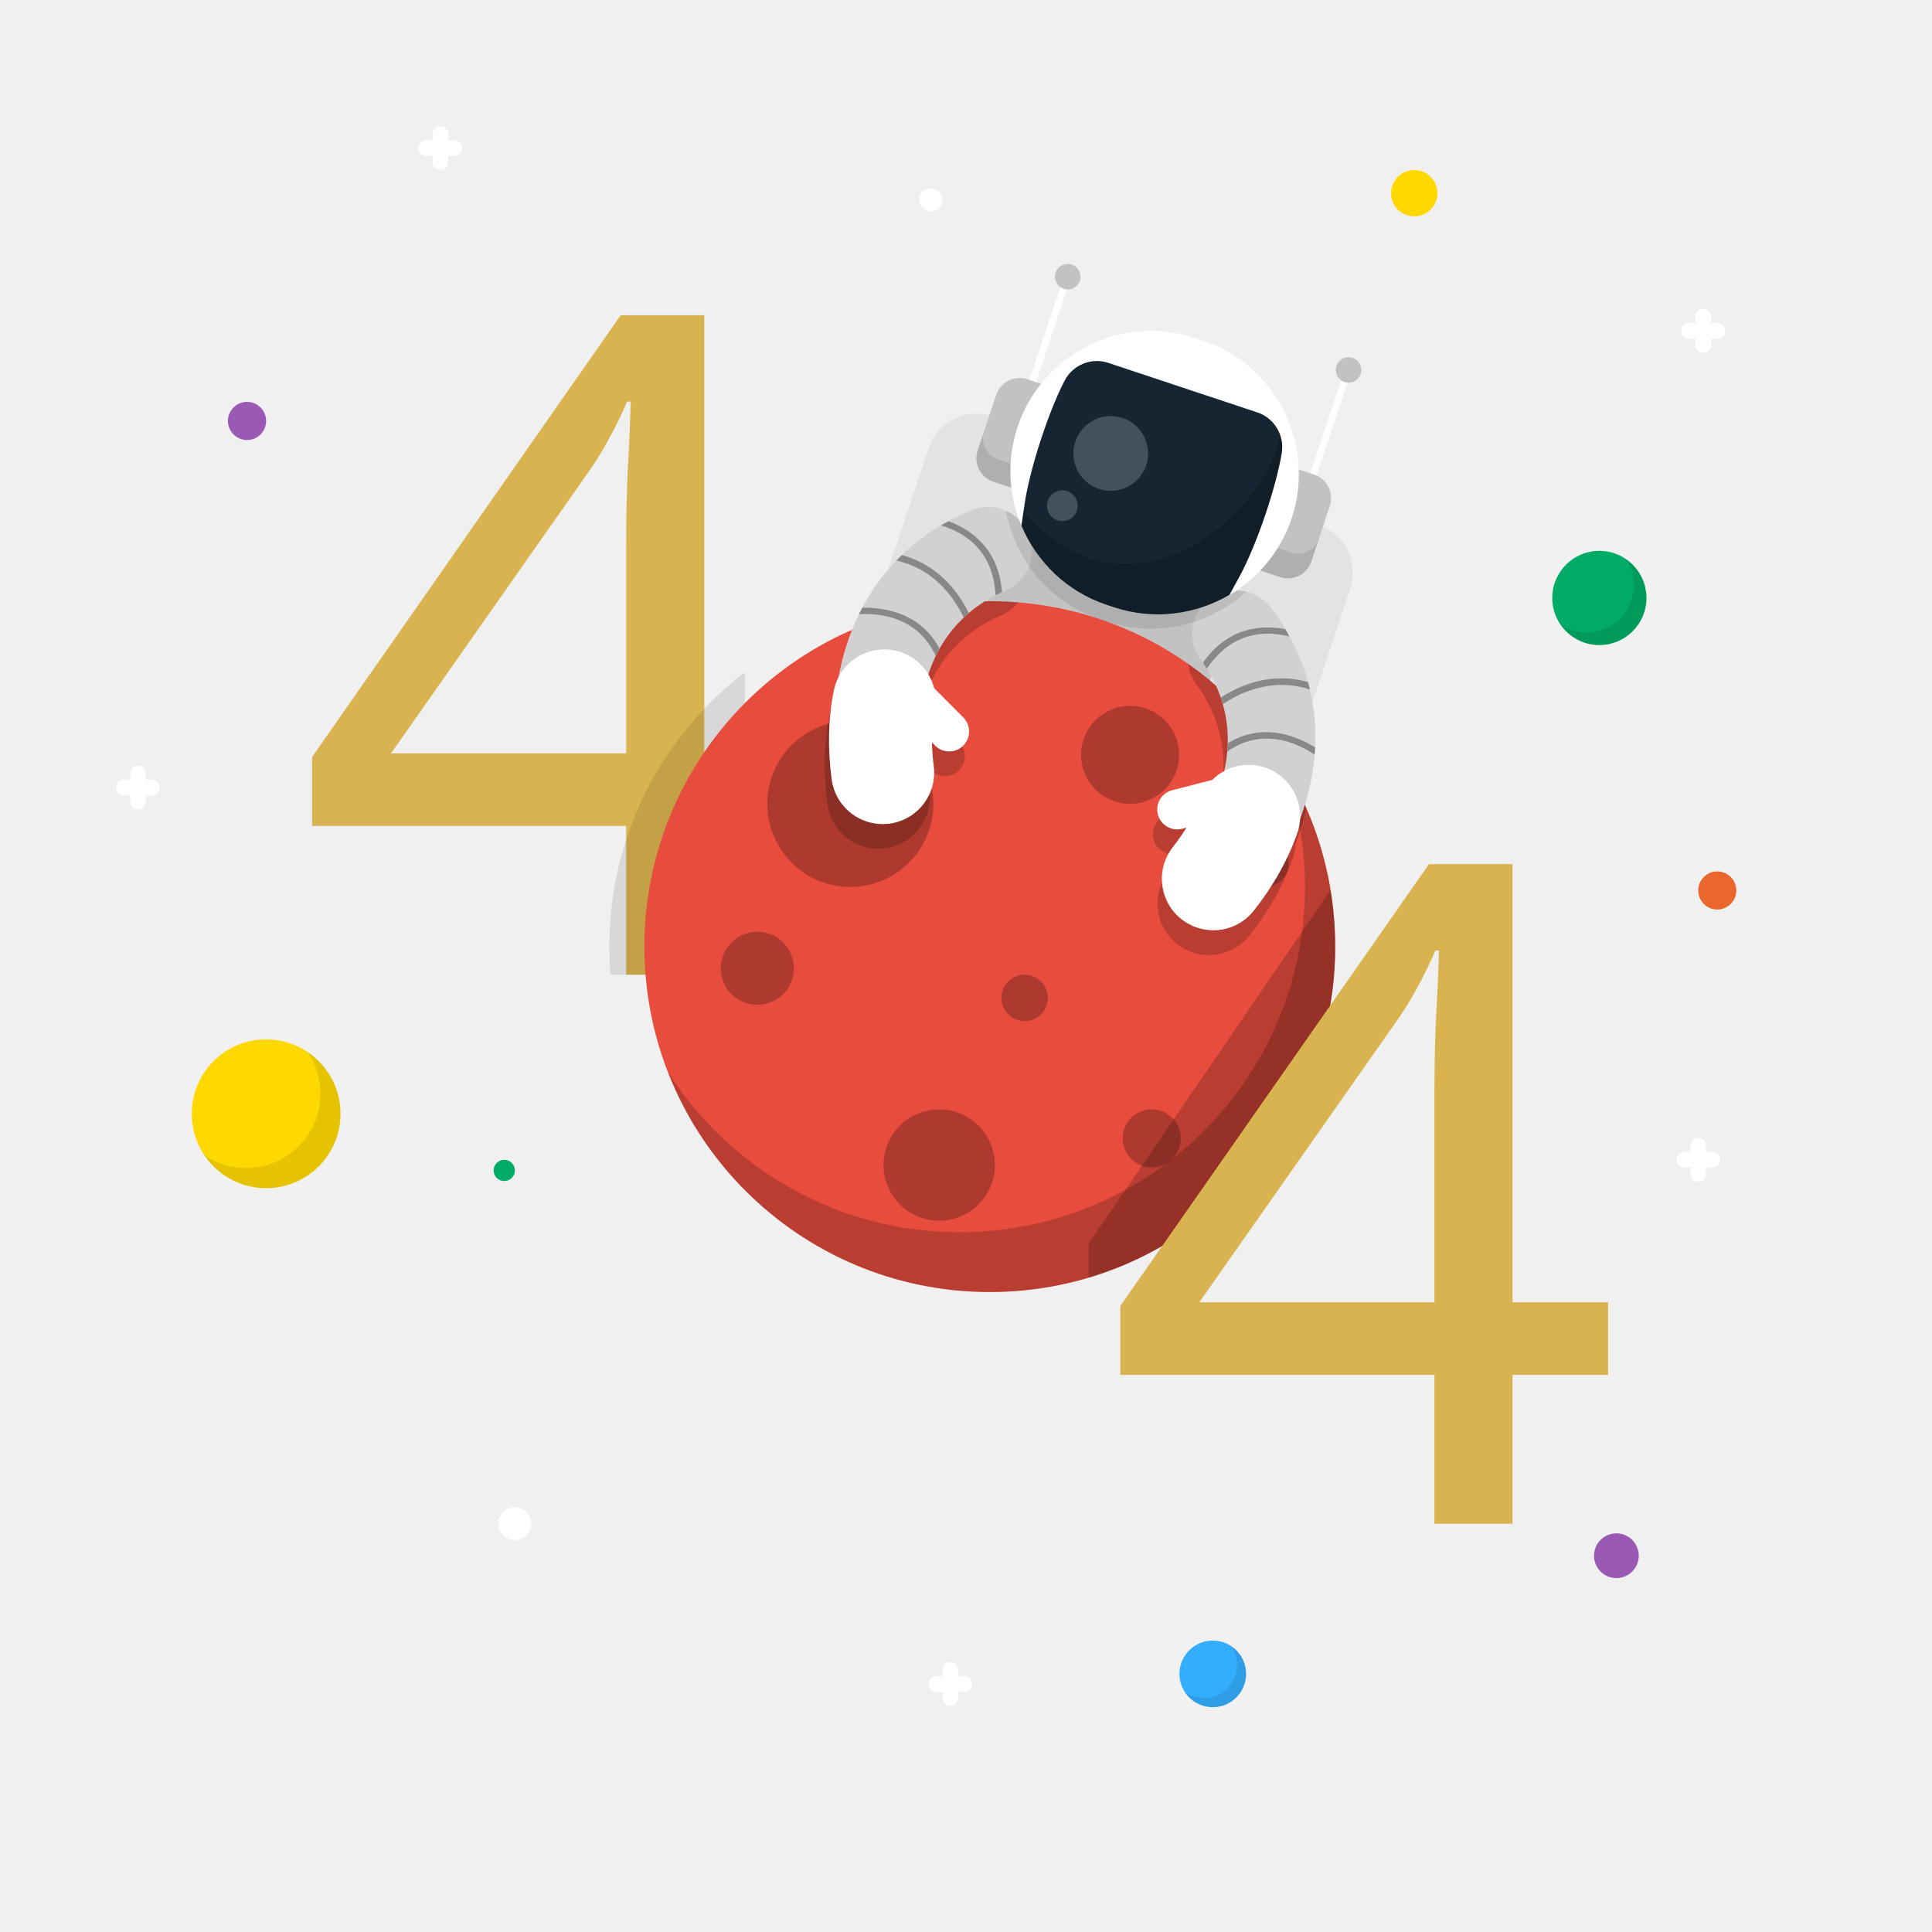
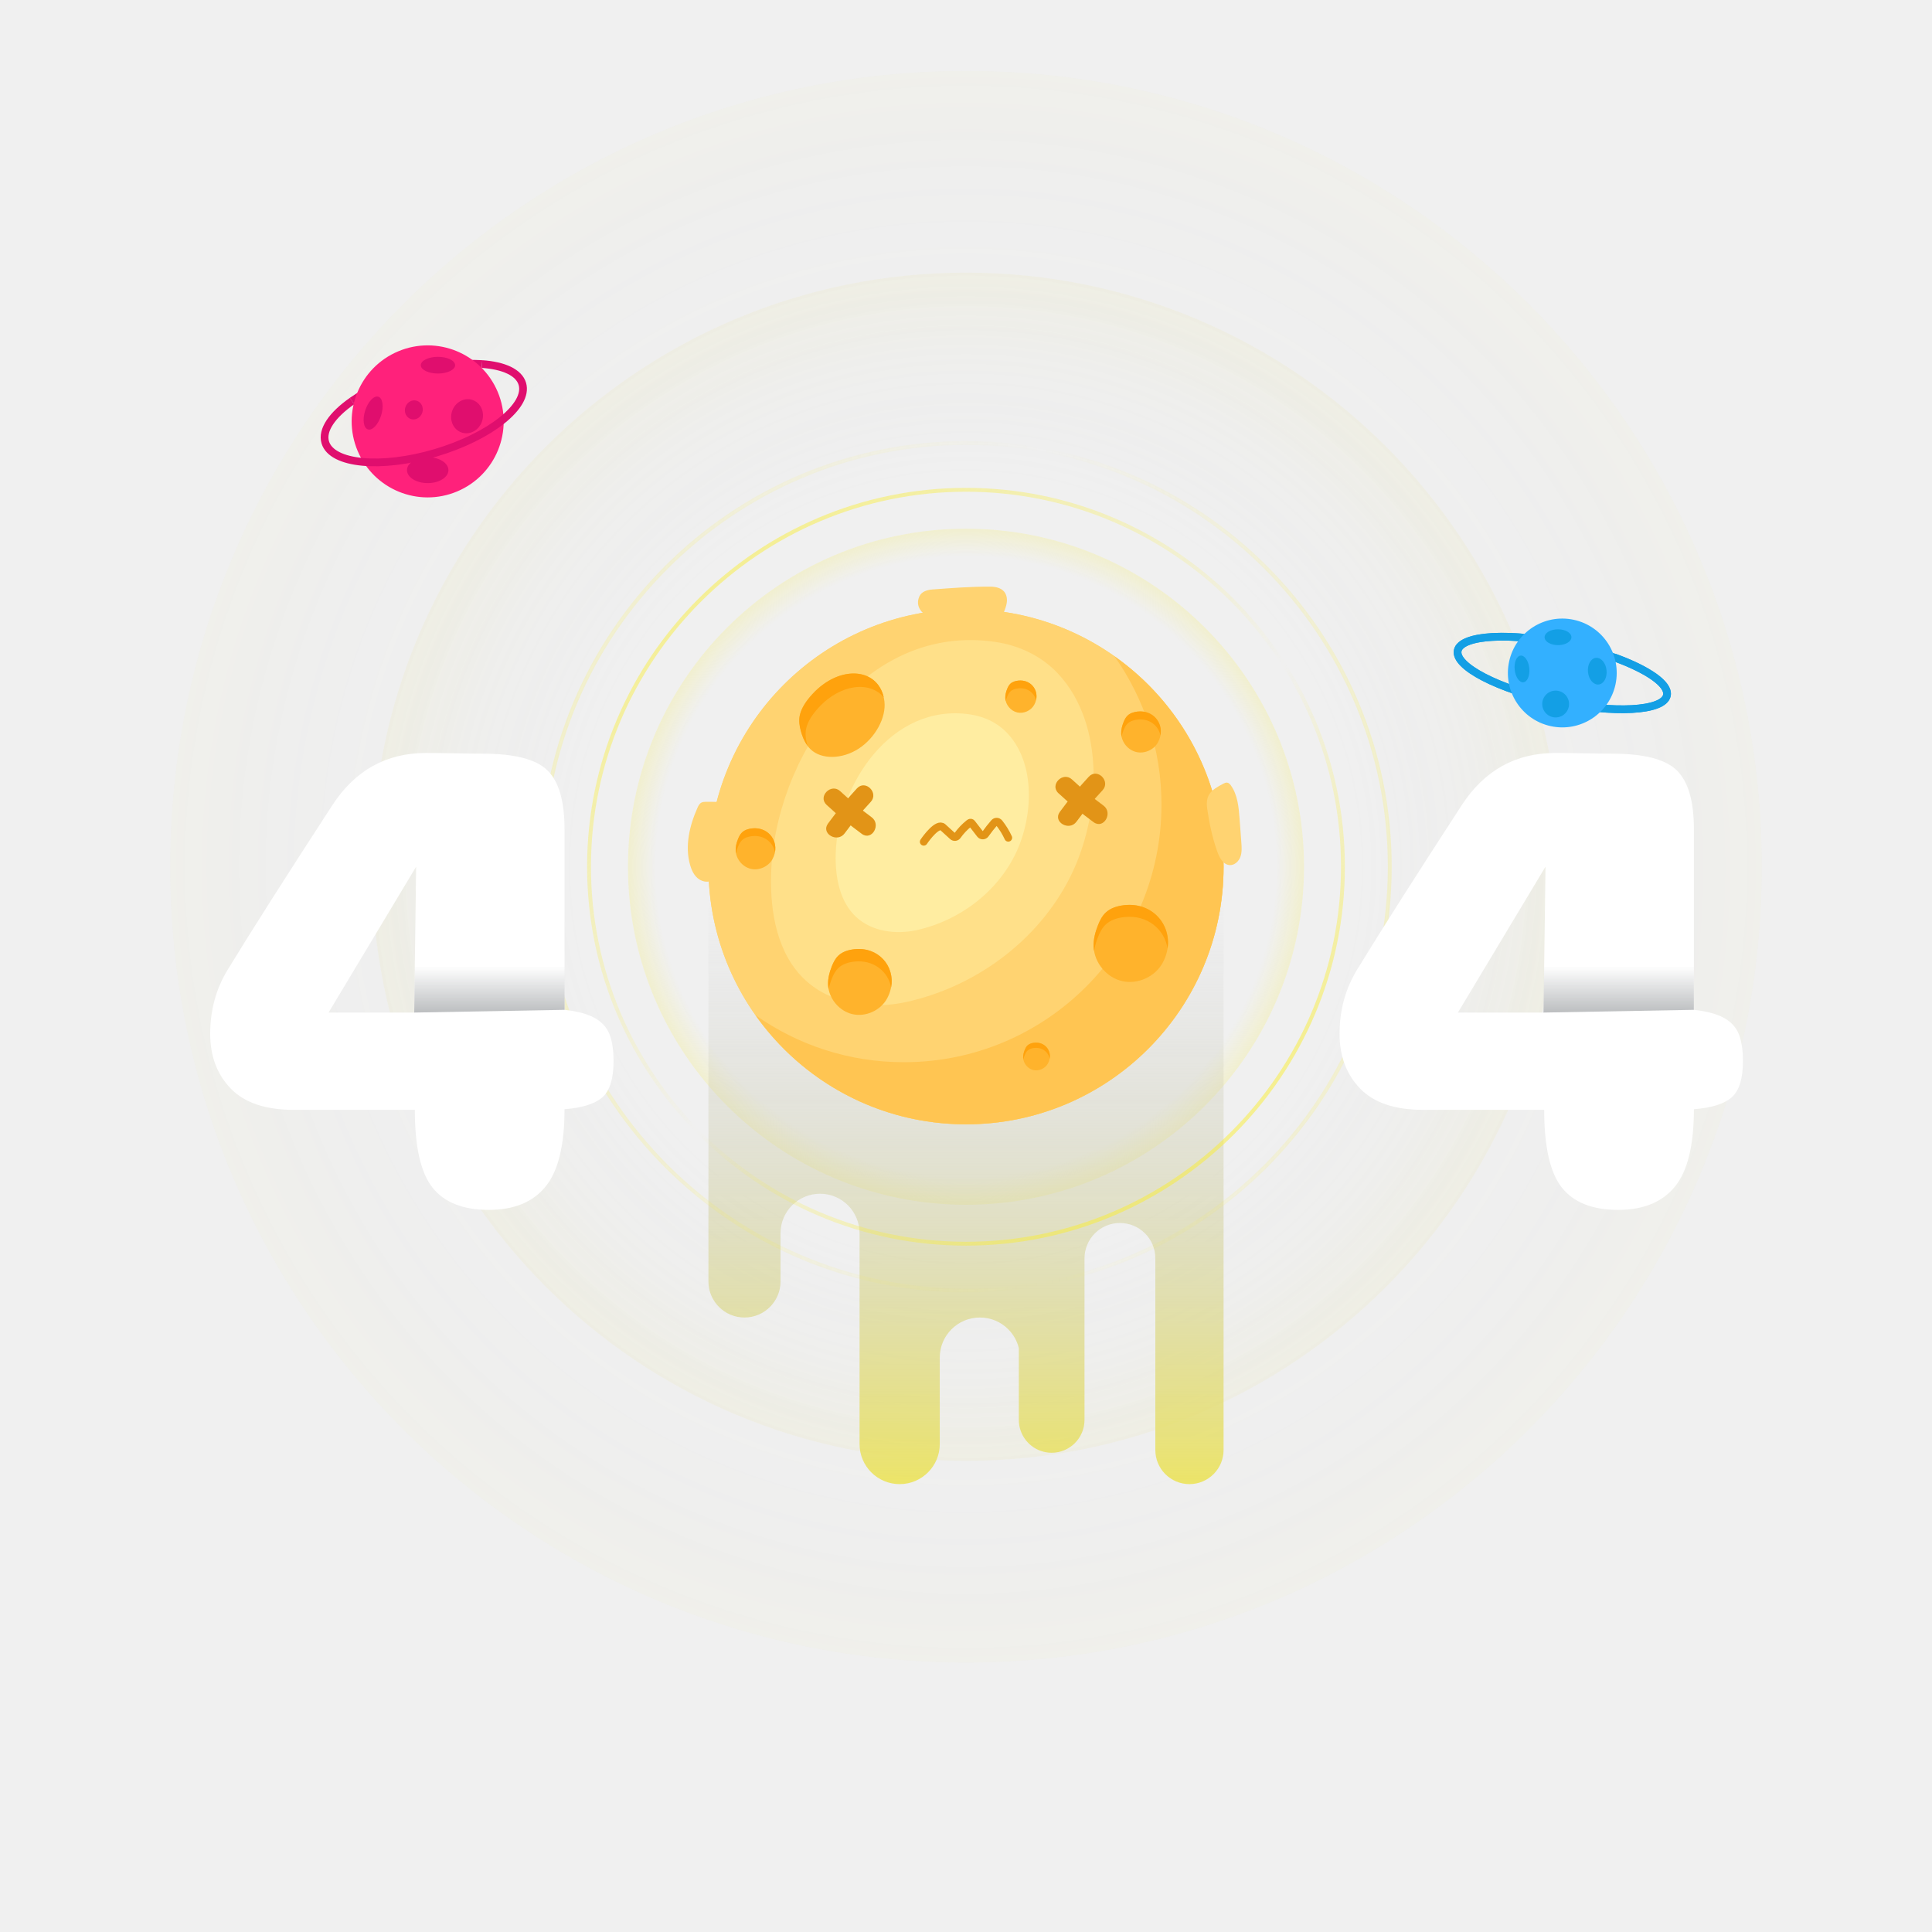
- <svg xmlns="http://www.w3.org/2000/svg" version="1.1" id="Objects" x="0px" y="0px" viewBox="0 0 500 500" style="enable-background:new 0 0 500 500;" xml:space="preserve">
+ <svg xmlns="http://www.w3.org/2000/svg" version="1.1" id="OBJECT" x="0px" y="0px" viewBox="0 0 500 500" style="enable-background:new 0 0 500 500;" xml:space="preserve">
  <style type="text/css">
- 	.st0{fill:#E3E3E3;}
- 	.st1{fill:#C2C2C2;}
- 	.st2{fill:#D9B34F;}
- 	.st3{font-family:'ArialMT';}
- 	.st4{font-size:237.74px;}
- 	.st5{opacity:0.1;}
- 	.st6{fill:#E84C3D;}
- 	.st7{opacity:0.2;}
- 	.st8{fill:#AE392E;}
- 	.st9{fill:#D1D1D1;}
- 	.st10{fill:#FFFFFF;}
- 	.st11{fill:#888888;}
- 	.st12{fill:none;stroke:#FFFFFF;stroke-width:1.719;stroke-miterlimit:10;}
- 	.st13{fill:#152632;}
- 	.st14{opacity:0.2;fill:#FFFFFF;}
- 	.st15{opacity:0.1;fill:#FFFFFF;}
- 	.st16{fill:#FFD800;}
- 	.st17{fill:#00AC65;}
- 	.st18{fill:#33AEFF;}
- 	.st19{fill:#E9662C;}
- 	.st20{fill:#9B59B6;}
+ 	.st0{opacity:0.05;}
+ 	.st1{fill:url(#SVGID_1_);}
+ 	.st2{opacity:0.1;}
+ 	.st3{fill:url(#SVGID_2_);}
+ 	.st4{fill:url(#SVGID_3_);}
+ 	.st5{fill:url(#SVGID_4_);}
+ 	.st6{fill:#FFD371;}
+ 	.st7{fill:#FFC552;}
+ 	.st8{opacity:0.5;fill:#FFEDA1;}
+ 	.st9{fill:#FFEDA1;}
+ 	.st10{fill:#FFB32C;}
+ 	.st11{fill:#FFA20D;}
+ 	.st12{fill:#E29417;}
+ 	.st13{fill:none;stroke:#E29417;stroke-width:2;stroke-linecap:round;stroke-miterlimit:10;}
+ 	.st14{opacity:0.5;}
+ 	.st15{fill:url(#SVGID_5_);}
+ 	.st16{opacity:0.2;}
+ 	.st17{fill:url(#SVGID_6_);}
+ 	.st18{fill:none;stroke:#E00E6E;stroke-width:2;stroke-miterlimit:10;}
+ 	.st19{fill:#FF217B;}
+ 	.st20{fill:#E00E6E;}
+ 	.st21{fill:none;stroke:#139FE5;stroke-width:2;stroke-miterlimit:10;}
+ 	.st22{fill:none;stroke:#139FE5;stroke-width:2;stroke-linecap:round;stroke-linejoin:round;stroke-miterlimit:10;}
+ 	.st23{fill:#33B0FF;}
+ 	.st24{fill:#139FE5;}
+ 	.st25{fill:#FFFFFF;}
+ 	.st26{fill:url(#SVGID_7_);}
+ 	.st27{fill:url(#SVGID_8_);}
</style>
  <g>
-     <path class="st0" d="M313.04,220.33l-84.32-28.03c-6.85-2.28-10.56-9.67-8.28-16.52l19.87-59.77c2.28-6.85,9.67-10.55,16.52-8.28   l84.32,28.03c6.85,2.28,10.55,9.67,8.28,16.52l-19.87,59.77C327.28,218.9,319.89,222.61,313.04,220.33z" />
-     <rect x="249.96" y="142.08" transform="matrix(0.9489 0.3155 -0.3155 0.9489 70.1975 -79.4737)" class="st1" width="61.26" height="70.05" />
-     <text transform="matrix(1 0 0 1 75.7638 252.2603)" class="st2 st3 st4">4</text>
-     <path class="st5" d="M157.69,244.99c0,2.45,0.1,4.87,0.3,7.27h34.79v-32.85h18.69v-34.24h-18.69v-11.18   C171.45,190.32,157.69,216.04,157.69,244.99z" />
+     <g class="st0">
+       <radialGradient id="SVGID_1_" cx="250" cy="224.314" r="261.349" gradientUnits="userSpaceOnUse">
+         <stop offset="0.518" style="stop-color:#BCBEC0;stop-opacity:0" />
+         <stop offset="0.574" style="stop-color:#BEBFBC;stop-opacity:0.174" />
+         <stop offset="0.628" style="stop-color:#C3C3B1;stop-opacity:0.342" />
+         <stop offset="0.682" style="stop-color:#CBCA9D;stop-opacity:0.507" />
+         <stop offset="0.734" style="stop-color:#D7D382;stop-opacity:0.67" />
+         <stop offset="0.787" style="stop-color:#E6DE5F;stop-opacity:0.832" />
+         <stop offset="0.838" style="stop-color:#F8EC34;stop-opacity:0.992" />
+         <stop offset="0.841" style="stop-color:#F9ED32" />
+       </radialGradient>
+       <circle class="st1" cx="250" cy="224.31" r="205.95" />
+     </g>
+     <g class="st2">
+       <radialGradient id="SVGID_2_" cx="250" cy="224.314" r="195.109" gradientUnits="userSpaceOnUse">
+         <stop offset="0.518" style="stop-color:#BCBEC0;stop-opacity:0" />
+         <stop offset="0.574" style="stop-color:#BEBFBC;stop-opacity:0.174" />
+         <stop offset="0.628" style="stop-color:#C3C3B1;stop-opacity:0.342" />
+         <stop offset="0.682" style="stop-color:#CBCA9D;stop-opacity:0.507" />
+         <stop offset="0.734" style="stop-color:#D7D382;stop-opacity:0.67" />
+         <stop offset="0.787" style="stop-color:#E6DE5F;stop-opacity:0.832" />
+         <stop offset="0.838" style="stop-color:#F8EC34;stop-opacity:0.992" />
+         <stop offset="0.841" style="stop-color:#F9ED32" />
+       </radialGradient>
+       <circle class="st3" cx="250" cy="224.31" r="153.75" />
+     </g>
    <g>
-       <circle class="st6" cx="256.16" cy="244.99" r="89.39" />
-       <path class="st7" d="M331.65,197.09c3.91,10.05,6.07,20.99,6.07,32.42c0,49.37-40.02,89.39-89.39,89.39    c-31.75,0-59.63-16.55-75.49-41.5c12.98,33.34,45.39,56.97,83.33,56.97c49.37,0,89.39-40.02,89.39-89.39    C345.55,227.36,340.45,210.94,331.65,197.09z" />
-       <ellipse transform="matrix(0.2319 -0.9727 0.9727 0.2319 -33.3233 373.8504)" class="st8" cx="220.06" cy="208.03" rx="21.49" ry="21.49" />
-       <ellipse transform="matrix(0.923 -0.3849 0.3849 0.923 -81.3457 94.7422)" class="st8" cx="195.99" cy="250.57" rx="9.46" ry="9.45" />
-       <ellipse transform="matrix(0.2285 -0.9735 0.9735 0.2285 35.4642 435.4469)" class="st8" cx="292.48" cy="195.35" rx="12.68" ry="12.68" />
-       <circle class="st8" cx="265.17" cy="258.26" r="6" />
-       <circle class="st8" cx="327.5" cy="223.51" r="6" />
-       <g class="st7">
-         <path d="M256.16,155.59c-11.72,0-22.92,2.26-33.17,6.36c-0.32,0.56-0.64,1.13-0.95,1.72l0,0c0,0,0,0,0,0     c-0.29,0.54-0.57,1.1-0.85,1.66c0,0,0,0,0,0h0c-2.29,4.68-4.15,10.1-5.3,16.37c-0.55,1.07-0.97,2.22-1.22,3.45     c-1.44,7.11-1.62,14.83-0.55,22.93c0.88,6.7,6.61,11.58,13.19,11.58c0.58,0,1.17-0.04,1.76-0.12     c7.29-0.96,12.43-7.66,11.47-14.95c-0.28-2.09-0.42-4.11-0.45-6.05l0.79,0.79c2.01,2.02,5.27,2.03,7.29,0.02     c2.02-2.01,2.03-5.27,0.02-7.29l-7.58-7.62c-0.32-1.24-0.82-2.41-1.47-3.5c0.55-1.71,1.2-3.3,1.91-4.77     c0.31-0.65,0.64-1.28,0.98-1.89c1.82-3.24,3.99-5.89,6.27-8.05c0.44-0.41,0.88-0.8,1.33-1.18c2.3-1.96,4.68-3.46,6.9-4.6     c0.57-0.29,1.12-0.56,1.66-0.81c0.32-0.15,0.63-0.29,0.94-0.42c1.77-0.75,3.26-1.91,4.4-3.34     C261.1,155.7,258.64,155.59,256.16,155.59z" />
-         <path d="M323.37,242.08c5.06-6.42,8.83-13.15,11.23-20c0.42-1.19,0.64-2.4,0.71-3.59c1.2-3.26,2.08-6.4,2.72-9.43     c-6.61-15.04-17.24-27.91-30.54-37.25c0.23,1.87,0.93,3.69,2.11,5.28c0.2,0.27,0.4,0.55,0.6,0.84c0.34,0.49,0.68,1,1.02,1.54     c1.33,2.11,2.6,4.62,3.58,7.48c0.19,0.55,0.37,1.12,0.54,1.7c0.86,3.02,1.37,6.41,1.28,10.12c-0.02,0.7-0.06,1.41-0.12,2.13h0     c-0.14,1.63-0.4,3.33-0.79,5.08c-1.11,0.6-2.14,1.36-3.05,2.26l-10.41,2.69c-2.76,0.71-4.42,3.52-3.7,6.28     c0.71,2.76,3.52,4.42,6.28,3.7l1.08-0.28c-1.02,1.66-2.17,3.32-3.47,4.98c-4.55,5.78-3.55,14.16,2.23,18.71     c0.47,0.37,0.95,0.7,1.45,1C311.77,248.66,319.19,247.39,323.37,242.08z" />
+       <radialGradient id="SVGID_3_" cx="250" cy="224.314" r="136.374" gradientUnits="userSpaceOnUse">
+         <stop offset="0.589" style="stop-color:#F9ED32;stop-opacity:0" />
+         <stop offset="0.896" style="stop-color:#F9ED32" />
+       </radialGradient>
+       <circle class="st4" cx="250" cy="224.31" r="87.48" />
+     </g>
+     <linearGradient id="SVGID_4_" gradientUnits="userSpaceOnUse" x1="250" y1="231.857" x2="250" y2="410.977">
+       <stop offset="0" style="stop-color:#BCBEC0;stop-opacity:0" />
+       <stop offset="0.132" style="stop-color:#BFC0B9;stop-opacity:0.132" />
+       <stop offset="0.319" style="stop-color:#C7C6A7;stop-opacity:0.319" />
+       <stop offset="0.539" style="stop-color:#D4D188;stop-opacity:0.539" />
+       <stop offset="0.783" style="stop-color:#E6DE5E;stop-opacity:0.783" />
+       <stop offset="1" style="stop-color:#F9ED32" />
+     </linearGradient>
+     <path class="st5" d="M183.34,224.31v55.99v51.34c0,5.15,4.18,9.33,9.33,9.33c5.15,0,9.33-4.18,9.33-9.33v-12.48   c0-5.64,4.58-10.22,10.23-10.22c2.82,0,5.37,1.15,7.23,2.99c1.84,1.86,2.99,4.41,2.99,7.23v5.31v40.81v8.43   c0,5.73,4.65,10.38,10.38,10.38c5.74,0,10.38-4.65,10.38-10.38v-8.43v-13.93c0-5.73,4.65-10.38,10.38-10.38   c2.87,0,5.47,1.16,7.34,3.04c1.32,1.32,2.29,3,2.74,4.88v16.39v2.19c0,0.77,0.1,1.52,0.3,2.23c0.98,3.61,4.27,6.27,8.2,6.27   c4.69,0,8.5-3.81,8.5-8.5v-2.19v-39.61c0-5.06,4.1-9.16,9.16-9.16c2.53,0,4.83,1.02,6.49,2.68c1.66,1.66,2.68,3.95,2.68,6.48v39.61   v9.98c0,4.88,3.95,8.83,8.83,8.83c4.87,0,8.83-3.95,8.83-8.83v-9.98V292.8v-68.49H183.34z" />
+     <g>
+       <circle class="st6" cx="250" cy="224.31" r="66.66" />
+       <circle class="st6" cx="250" cy="224.31" r="66.66" />
+       <path class="st7" d="M316.66,224.31c0,36.81-29.85,66.66-66.66,66.66c-22.51,0-42.42-11.16-54.48-28.25    c10.86,7.68,24.11,12.18,38.41,12.18c36.81,0,66.66-29.85,66.66-66.66c0-14.3-4.5-27.55-12.17-38.4    C305.51,181.91,316.66,201.81,316.66,224.31z" />
+       <path class="st6" d="M237.74,154.86c0.05-0.17,0.12-0.35,0.2-0.53c0.53-1.2,1.99-1.67,3.3-1.77c5.07-0.37,10.05-0.78,15.13-0.73    c1.29,0.01,2.7,0.31,3.52,1.31c0.67,0.82,0.82,1.97,0.63,3.01c-0.25,1.41-0.97,3.02-1.84,4.16c-0.33,0.43-0.72,0.85-1.22,1.07    c-0.42,0.19-0.9,0.21-1.36,0.24c-3.12,0.16-6.25,0.19-9.37,0.08C243.69,161.61,236.39,159.31,237.74,154.86z" />
+       <path class="st6" d="M182.79,207.51c-0.43,0-0.88,0-1.26,0.2c-0.52,0.27-0.81,0.84-1.04,1.38c-2.06,4.64-3.29,9.91-1.89,14.78    c0.36,1.26,0.93,2.51,1.91,3.37c0.99,0.86,2.47,1.25,3.64,0.68c1.69-0.83,2.01-3.04,2.19-4.91c0.35-3.76,0.97-7.5,1.86-11.18    C189.33,207.16,186.39,207.52,182.79,207.51z" />
+       <path class="st6" d="M316.57,202.83c0.31-0.16,0.65-0.33,1.01-0.29c0.44,0.06,0.76,0.42,1.01,0.78c1.71,2.44,1.99,5.58,2.21,8.55    c0.15,2.06,0.31,4.12,0.46,6.18c0.09,1.24,0.18,2.51-0.24,3.68c-0.42,1.17-1.49,2.19-2.72,2.16c-1.69-0.05-2.69-1.88-3.26-3.48    c-1.29-3.61-2.06-7.29-2.61-11.07C311.91,205.75,313.36,204.5,316.57,202.83z" />
+       <path class="st8" d="M257.6,166.13c-34-5.03-57.22,30.27-58.04,60.19c-0.27,9.89,1.62,20.65,8.89,27.36    c6.86,6.33,17.22,7.63,26.32,5.59c18.43-4.13,35.13-16.72,43.08-34.17c6.87-15.09,8.11-37.43-3.79-50.5    C269.75,169.87,263.89,167.06,257.6,166.13z" />
+       <path class="st9" d="M251.05,184.89c-20.37-3.01-34.27,18.13-34.77,36.06c-0.16,5.92,0.97,12.37,5.32,16.39    c4.11,3.79,10.31,4.57,15.77,3.35c11.04-2.47,21.04-10.02,25.8-20.47c4.11-9.04,4.86-22.42-2.27-30.25    C258.33,187.13,254.82,185.44,251.05,184.89z" />
+       <path class="st10" d="M290.98,234.26c-1.76,0.2-3.56,0.72-4.84,1.94c-0.92,0.87-1.5,2.04-1.97,3.22c-0.72,1.8-1.23,3.73-1.13,5.67    c0.2,4.11,3.36,7.9,7.37,8.82c4.01,0.92,8.51-1.11,10.48-4.72C304.99,241.65,299.53,233.31,290.98,234.26z" />
+       <path class="st11" d="M302.16,245.46c-0.77-4.94-5.22-8.78-11.18-8.12c-1.76,0.19-3.56,0.72-4.84,1.94    c-0.92,0.87-1.5,2.04-1.97,3.21c-0.46,1.17-0.84,2.39-1.02,3.63c-0.06-0.34-0.1-0.69-0.12-1.04c-0.09-1.94,0.42-3.87,1.14-5.67    c0.47-1.18,1.05-2.34,1.97-3.22c1.28-1.22,3.08-1.74,4.84-1.94C298.13,233.46,303.12,239.16,302.16,245.46z" />
+       <path class="st10" d="M221.11,245.66c-1.5,0.17-3.04,0.61-4.14,1.66c-0.79,0.75-1.28,1.74-1.69,2.75    c-0.62,1.54-1.05,3.19-0.97,4.85c0.17,3.51,2.88,6.75,6.3,7.54c3.43,0.79,7.28-0.95,8.96-4.04    C233.08,251.98,228.42,244.85,221.11,245.66z" />
+       <path class="st11" d="M230.62,255.53c-0.78-4.09-4.53-7.22-9.51-6.67c-1.51,0.17-3.05,0.61-4.14,1.66    c-0.79,0.75-1.29,1.74-1.69,2.75c-0.35,0.89-0.65,1.82-0.82,2.77c-0.08-0.37-0.13-0.74-0.15-1.12c-0.08-1.66,0.36-3.31,0.97-4.85    c0.4-1.01,0.9-2.01,1.69-2.75c1.09-1.05,2.63-1.5,4.14-1.66C227.33,244.97,231.64,250.04,230.62,255.53z" />
+       <path class="st10" d="M194.63,214.39c-0.94,0.1-1.9,0.38-2.58,1.03c-0.49,0.47-0.8,1.09-1.05,1.72c-0.38,0.96-0.65,1.99-0.6,3.02    c0.1,2.19,1.79,4.21,3.93,4.7c2.14,0.49,4.54-0.59,5.59-2.52C202.1,218.33,199.19,213.88,194.63,214.39z" />
+       <path class="st10" d="M263.51,176.14c-0.74,0.08-1.49,0.3-2.03,0.81c-0.39,0.37-0.63,0.86-0.83,1.35    c-0.3,0.76-0.51,1.57-0.48,2.38c0.08,1.72,1.41,3.31,3.09,3.7c1.68,0.39,3.57-0.47,4.4-1.98    C269.39,179.24,267.1,175.74,263.51,176.14z" />
+       <path class="st11" d="M200.56,220.55c-0.48-2.55-2.82-4.5-5.93-4.16c-0.94,0.11-1.9,0.39-2.58,1.04c-0.49,0.46-0.8,1.08-1.05,1.71    c-0.22,0.55-0.41,1.13-0.52,1.71c-0.05-0.22-0.08-0.45-0.09-0.68c-0.05-1.04,0.22-2.07,0.61-3.03c0.25-0.63,0.56-1.25,1.05-1.71    c0.68-0.65,1.64-0.93,2.58-1.04C198.51,213.96,201.2,217.12,200.56,220.55z" />
+       <path class="st10" d="M267.65,269.86c-0.63,0.07-1.28,0.26-1.74,0.7c-0.33,0.31-0.54,0.73-0.71,1.16    c-0.26,0.65-0.44,1.34-0.41,2.04c0.07,1.48,1.21,2.84,2.65,3.17c1.44,0.33,3.06-0.4,3.76-1.7    C272.68,272.51,270.72,269.52,267.65,269.86z" />
+       <path class="st11" d="M271.65,274.01c-0.32-1.72-1.9-3.03-4-2.8c-0.63,0.07-1.28,0.26-1.74,0.7c-0.33,0.31-0.54,0.73-0.71,1.15    c-0.15,0.37-0.28,0.76-0.35,1.15c-0.03-0.15-0.05-0.3-0.06-0.46c-0.03-0.7,0.15-1.39,0.41-2.04c0.17-0.42,0.38-0.84,0.71-1.15    c0.46-0.44,1.11-0.63,1.74-0.7C270.27,269.57,272.08,271.7,271.65,274.01z" />
+       <path class="st11" d="M268.13,181.21c-0.46-1.9-2.26-3.32-4.62-3.06c-0.74,0.08-1.49,0.3-2.03,0.81    c-0.39,0.37-0.63,0.86-0.83,1.35c-0.15,0.37-0.27,0.75-0.36,1.14c-0.06-0.25-0.11-0.5-0.12-0.76c-0.03-0.81,0.18-1.62,0.48-2.38    c0.2-0.49,0.44-0.98,0.83-1.35c0.54-0.51,1.29-0.73,2.03-0.81C266.65,175.8,268.79,178.43,268.13,181.21z" />
+       <path class="st10" d="M294.4,184.16c-0.94,0.1-1.9,0.38-2.58,1.03c-0.49,0.47-0.8,1.09-1.05,1.72c-0.38,0.96-0.65,1.99-0.6,3.02    c0.1,2.19,1.79,4.21,3.93,4.7s4.54-0.59,5.59-2.52C301.87,188.1,298.96,183.65,294.4,184.16z" />
+       <path class="st11" d="M300.32,190.34c-0.5-2.53-2.83-4.46-5.92-4.11c-0.94,0.1-1.89,0.38-2.58,1.03c-0.49,0.47-0.8,1.09-1.05,1.72    c-0.21,0.54-0.4,1.11-0.5,1.68c-0.06-0.24-0.09-0.48-0.1-0.73c-0.05-1.04,0.22-2.06,0.6-3.03c0.25-0.62,0.56-1.25,1.05-1.71    c0.69-0.65,1.64-0.93,2.58-1.04C298.3,183.72,300.99,186.9,300.32,190.34z" />
+       <path class="st10" d="M210.21,179.67c-1.5,1.64-2.82,3.53-3.23,5.47c-0.29,1.39-0.08,2.69,0.24,3.91    c0.49,1.86,1.25,3.63,2.58,4.89c2.81,2.67,8.15,2.59,12.44-0.2s7.14-8.03,6.65-12.2C227.86,172.83,217.5,171.71,210.21,179.67z" />
+       <path class="st11" d="M228.71,180.47c-3.51-4.23-11.13-3.58-16.86,2.67c-1.5,1.63-2.83,3.53-3.23,5.47    c-0.28,1.39-0.08,2.7,0.24,3.91c0.04,0.16,0.09,0.32,0.14,0.48c-0.85-1.13-1.39-2.51-1.77-3.94c-0.32-1.22-0.53-2.53-0.24-3.91    c0.4-1.94,1.73-3.83,3.23-5.47C217.19,172.04,226.99,172.75,228.71,180.47z" />
+       <g>
+         <g>
+           <g>
+             <g>
+               <path class="st12" d="M273.92,205.28c2.89,2.69,5.94,5.18,9.12,7.51c2.6,1.9,5.1-2.44,2.52-4.32        c-2.84-2.08-5.54-4.33-8.11-6.73C275.11,199.55,271.56,203.08,273.92,205.28L273.92,205.28z" />
+             </g>
+           </g>
+           <g>
+             <g>
+               <path class="st12" d="M281.79,201c-2.69,2.89-5.18,5.94-7.51,9.12c-1.9,2.6,2.44,5.1,4.32,2.52c2.08-2.84,4.33-5.54,6.73-8.11        C287.52,202.18,283.99,198.64,281.79,201L281.79,201z" />
+             </g>
+           </g>
+         </g>
+         <g>
+           <g>
+             <g>
+               <path class="st12" d="M213.92,208.3c2.89,2.69,5.94,5.18,9.12,7.51c2.6,1.9,5.1-2.44,2.52-4.32        c-2.84-2.08-5.54-4.33-8.11-6.73C215.11,202.58,211.56,206.11,213.92,208.3L213.92,208.3z" />
+             </g>
+           </g>
+           <g>
+             <g>
+               <path class="st12" d="M221.79,204.02c-2.69,2.89-5.18,5.94-7.51,9.12c-1.9,2.6,2.44,5.1,4.32,2.52        c2.08-2.84,4.33-5.54,6.73-8.11C227.52,205.2,223.99,201.66,221.79,204.02L221.79,204.02z" />
+             </g>
+           </g>
+         </g>
+       </g>
+       <path class="st13" d="M239.06,217.85c0.68-1.01,3.62-4.99,4.97-3.75l2.53,2.31c0.36,0.33,0.92,0.27,1.2-0.12    c0.85-1.2,1.87-2.28,3.02-3.2c0.14-0.11,0.3-0.22,0.47-0.19c0.14,0.03,0.24,0.15,0.33,0.27l2.12,2.74    c0.34,0.43,0.99,0.41,1.31-0.04c0.72-1.02,1.49-2.01,2.32-2.95c0.34-0.38,0.93-0.35,1.25,0.05c0.94,1.18,1.73,2.47,2.36,3.84" />
+     </g>
+     <g class="st14">
+       <linearGradient id="SVGID_5_" gradientUnits="userSpaceOnUse" x1="185.045" y1="142.717" x2="306.045" y2="294.717">
+         <stop offset="4.048630e-03" style="stop-color:#F9ED32" />
+         <stop offset="0.589" style="stop-color:#F9ED32;stop-opacity:0" />
+         <stop offset="1" style="stop-color:#F9ED32" />
+       </linearGradient>
+       <path class="st15" d="M250,322.37c-54.07,0-98.06-43.99-98.06-98.05c0-54.07,43.99-98.06,98.06-98.06    c54.07,0,98.05,43.99,98.05,98.06C348.05,278.38,304.07,322.37,250,322.37z M250,127.26c-53.52,0-97.06,43.54-97.06,97.06    s43.54,97.05,97.06,97.05s97.05-43.54,97.05-97.05S303.52,127.26,250,127.26z" />
+     </g>
+     <g class="st16">
+       <g>
+         <linearGradient id="SVGID_6_" gradientUnits="userSpaceOnUse" x1="139.833" y1="224.314" x2="360.167" y2="224.314">
+           <stop offset="4.048630e-03" style="stop-color:#F9ED32" />
+           <stop offset="0.589" style="stop-color:#F9ED32;stop-opacity:0" />
+           <stop offset="1" style="stop-color:#F9ED32" />
+         </linearGradient>
+         <path class="st17" d="M250,334.48c-60.75,0-110.17-49.42-110.17-110.17S189.25,114.15,250,114.15s110.17,49.42,110.17,110.17     S310.75,334.48,250,334.48z M250,115.15c-60.19,0-109.17,48.97-109.17,109.17c0,60.2,48.97,109.17,109.17,109.17     c60.2,0,109.17-48.97,109.17-109.17C359.17,164.12,310.2,115.15,250,115.15z" />
+       </g>
+     </g>
+   </g>
+   <g>
+     <g>
+       <path class="st18" d="M91.1,103.79c3.97-2.78,9.36-5.33,15.53-7.16c6.68-1.98,13.07-2.75,18.12-2.41" />
+       <ellipse transform="matrix(0.9219 -0.3873 0.3873 0.9219 -33.6025 51.3834)" class="st19" cx="110.69" cy="109.06" rx="19.67" ry="19.67" />
+       <path class="st20" d="M117.78,94.51c0,1.19-1.99,2.16-4.44,2.16s-4.44-0.97-4.44-2.16c0-1.19,1.99-2.16,4.44-2.16    S117.78,93.32,117.78,94.51z" />
+       <path class="st20" d="M116.05,121.67c0,1.86-2.4,3.36-5.36,3.36c-2.96,0-5.36-1.5-5.36-3.36c0-1.86,2.4-3.36,5.36-3.36    C113.65,118.31,116.05,119.82,116.05,121.67z" />
+       <path class="st20" d="M95.21,111.13c-1.13-0.36-1.45-2.55-0.7-4.89c0.75-2.33,2.28-3.93,3.41-3.57c1.13,0.36,1.45,2.55,0.7,4.89    C97.87,109.9,96.35,111.5,95.21,111.13z" />
+       <path class="st20" d="M119.52,111.95c-2.15-0.69-3.29-3.14-2.54-5.48c0.75-2.33,3.1-3.67,5.25-2.98c2.15,0.69,3.29,3.14,2.54,5.48    C124.03,111.3,121.68,112.64,119.52,111.95z" />
+       <path class="st20" d="M106.34,108.45c-1.21-0.39-1.85-1.76-1.43-3.07c0.42-1.31,1.74-2.06,2.95-1.67    c1.21,0.39,1.85,1.76,1.43,3.07C108.87,108.09,107.55,108.84,106.34,108.45z" />
+       <path class="st18" d="M124.75,94.22c5.59,0.38,9.54,2.14,10.43,5.12c1.69,5.68-8.37,13.67-22.45,17.85    c-14.08,4.18-26.87,2.96-28.55-2.71c-0.95-3.19,1.82-7.12,6.93-10.69" />
+     </g>
+     <g>
+       <path class="st21" d="M417.83,170.16c8.62,3.12,14.18,6.93,13.56,9.82c-0.88,4.08-13.7,4.78-28.65,1.57    c-14.95-3.21-26.36-9.11-25.48-13.19c0.62-2.89,7.26-4.09,16.41-3.39" />
+       <g>
+         <path class="st22" d="M431.39,179.98c-0.88,4.08-13.7,4.78-28.65,1.57c-14.95-3.21-26.36-9.11-25.48-13.19s13.7-4.78,28.65-1.57     C420.86,170,432.26,175.91,431.39,179.98z" />
+         <ellipse transform="matrix(0.2115 -0.9774 0.9774 0.2115 148.576 532.5122)" class="st23" cx="404.32" cy="174.17" rx="14.08" ry="14.08" />
+         <path class="st24" d="M406.68,164.91c0,1.13-1.55,2.05-3.47,2.05s-3.47-0.92-3.47-2.05s1.55-2.05,3.47-2.05     S406.68,163.78,406.68,164.91z" />
+         <path class="st24" d="M413.73,177.15c-1.32,0.14-2.56-1.29-2.76-3.2c-0.2-1.9,0.71-3.56,2.04-3.7c1.32-0.14,2.56,1.29,2.76,3.2     C415.97,175.35,415.06,177.01,413.73,177.15z" />
+         <path class="st24" d="M402.96,185.65c-1.9,0.2-3.61-1.18-3.81-3.09c-0.2-1.9,1.18-3.61,3.09-3.81c1.9-0.2,3.61,1.18,3.81,3.09     C406.25,183.74,404.87,185.45,402.96,185.65z" />
+         <path class="st24" d="M394.25,176.57c-1.04,0.11-2.05-1.35-2.25-3.25c-0.2-1.9,0.48-3.54,1.53-3.65     c1.04-0.11,2.05,1.35,2.25,3.25C395.97,174.83,395.29,176.46,394.25,176.57z" />
+       </g>
+     </g>
+   </g>
+   <g>
+     <g>
+       <g>
+         <g>
+           <path class="st25" d="M111.93,307.35c-3.05-3.84-4.57-10.55-4.57-20.12c-17.03,0-27.47,0-31.3,0c-7.33,0-12.77-1.83-16.33-5.5      c-3.55-3.66-5.33-8.39-5.33-14.18c0-6.14,1.52-11.7,4.57-16.66c6.2-10.16,15.23-24.34,27.07-42.55      c5.86-8.98,13.93-13.47,24.19-13.47c2.14,0,4.68,0.03,7.61,0.09c2.93,0.06,5.3,0.09,7.11,0.09c8.23,0,13.82,1.45,16.75,4.34      c2.93,2.9,4.4,7.95,4.4,15.16v46.8c3.27,0.35,5.84,1.04,7.7,2.04c1.86,1.01,3.16,2.39,3.89,4.17c0.73,1.77,1.1,4.14,1.1,7.09      c0,4.49-0.96,7.6-2.88,9.31c-1.92,1.71-5.19,2.75-9.81,3.1c0,9.34-1.64,16.02-4.91,20.03c-3.27,4.02-8.18,6.03-14.72,6.03      C119.83,313.11,114.98,311.19,111.93,307.35z M107.7,224.29l-22.67,37.76h22.16L107.7,224.29z" />
+         </g>
      </g>
      <g>
        <g>
-           <path class="st9" d="M320.18,224.4c5.25,1.7,11.08-0.72,13.52-5.84c11.08-23.3,6.42-41.6,0.56-52.86c-1.67-3.2-3.51-6-5.35-8.41      c-4.65-6.11-13.89-5.96-18.34,0.29l0,0c-2.8,3.93-2.71,9.19,0.15,13.08c5.21,7.08,11.25,20.34,2.89,38.08      c-2.49,5.29-0.68,11.76,4.38,14.68C318.71,223.84,319.44,224.16,320.18,224.4z" />
+           <path class="st25" d="M404.21,307.35c-3.05-3.84-4.57-10.55-4.57-20.12c-17.03,0-27.47,0-31.3,0c-7.33,0-12.78-1.83-16.33-5.5      c-3.55-3.66-5.33-8.39-5.33-14.18c0-6.14,1.52-11.7,4.57-16.66c6.2-10.16,15.23-24.34,27.07-42.55      c5.86-8.98,13.93-13.47,24.19-13.47c2.14,0,4.68,0.03,7.61,0.09c2.93,0.06,5.3,0.09,7.11,0.09c8.23,0,13.82,1.45,16.75,4.34      c2.93,2.9,4.4,7.95,4.4,15.16v46.8c3.27,0.35,5.84,1.04,7.7,2.04c1.86,1.01,3.16,2.39,3.89,4.17c0.73,1.77,1.1,4.14,1.1,7.09      c0,4.49-0.96,7.6-2.88,9.31c-1.92,1.71-5.19,2.75-9.81,3.1c0,9.34-1.64,16.02-4.91,20.03c-3.27,4.02-8.18,6.03-14.72,6.03      C412.1,313.11,407.25,311.19,404.21,307.35z M399.98,224.29l-22.67,37.76h22.16L399.98,224.29z" />
        </g>
-         <g>
-           <path class="st10" d="M307.24,238.9c5.66,3.36,13.07,2.09,17.25-3.23c5.06-6.42,8.83-13.15,11.23-20      c2.43-6.95-1.23-14.55-8.18-16.97c-6.95-2.43-14.55,1.23-16.97,8.18c-1.42,4.07-3.78,8.21-7.02,12.32      c-4.55,5.78-3.55,14.16,2.23,18.71C306.25,238.27,306.74,238.6,307.24,238.9z" />
-         </g>
-         <path class="st10" d="M305.94,214.49l11.24-2.9c2.76-0.71,4.42-3.52,3.7-6.28l0,0c-0.71-2.76-3.52-4.42-6.28-3.7l-11.24,2.9     c-2.76,0.71-4.42,3.52-3.7,6.28l0,0C300.37,213.54,303.19,215.2,305.94,214.49z" />
-         <path class="st11" d="M332.63,162.82c0.37,0.62,0.73,1.26,1.09,1.92c-5.59-1.45-14.69-1.73-21.39,8.31     c-0.34-0.54-0.68-1.06-1.02-1.54C317.89,162.17,326.62,161.67,332.63,162.82z" />
-         <path class="st11" d="M316.46,182.23c-0.17-0.58-0.35-1.14-0.54-1.7c9.36-6.02,17.49-5.48,22.58-4.02     c0.17,0.63,0.34,1.28,0.49,1.93C334.33,176.87,326.12,175.84,316.46,182.23z" />
-         <path class="st11" d="M340.35,193.42c-0.03,0.62-0.07,1.24-0.12,1.87c-5.15-3.41-13.79-6.92-22.61-0.81     c0.06-0.72,0.1-1.43,0.12-2.13C326.44,187.05,334.93,190.1,340.35,193.42z" />
      </g>
-       <circle class="st8" cx="298.06" cy="294.62" r="7.52" />
-       <ellipse transform="matrix(0.2387 -0.9711 0.9711 0.2387 -107.7417 465.5753)" class="st8" cx="243.05" cy="301.5" rx="14.4" ry="14.4" />
    </g>
-     <path class="st7" d="M281.74,330.66c36.9-11,63.81-45.19,63.81-85.67c0-5-0.42-9.89-1.2-14.67l-62.61,91.54V330.66z" />
-     <g>
-       <g>
-         <path class="st9" d="M224.69,194.2c-5.38-1.22-9.16-6.27-8.64-11.92c2.36-25.69,15.71-39.05,26.49-45.74     c3.07-1.9,6.09-3.37,8.89-4.5c7.12-2.88,14.98,1.96,15.63,9.61l0,0c0.4,4.81-2.36,9.29-6.81,11.17     c-8.1,3.43-20.05,11.75-21.93,31.27c-0.56,5.82-5.42,10.46-11.26,10.39C226.25,194.47,225.45,194.38,224.69,194.2z" />
-       </g>
-       <g>
-         <path class="st10" d="M228.42,213.27c-6.58,0-12.31-4.88-13.19-11.58c-1.07-8.1-0.88-15.82,0.55-22.93     c1.46-7.21,8.49-11.88,15.7-10.42c7.21,1.46,11.88,8.48,10.42,15.7c-0.85,4.22-0.94,8.99-0.25,14.17     c0.96,7.29-4.17,13.99-11.47,14.95C229.59,213.23,229,213.27,228.42,213.27z" />
-       </g>
-       <path class="st10" d="M241.99,192.95l-8.18-8.23c-2.01-2.02-2-5.29,0.02-7.29l0,0c2.02-2.01,5.29-2,7.29,0.02l8.18,8.23    c2.01,2.02,2,5.29-0.02,7.29l0,0C247.27,194.98,244,194.97,241.99,192.95z" />
-       <path class="st11" d="M245.42,134.89c-0.64,0.35-1.28,0.71-1.92,1.09c5.55,1.61,13.52,6.01,14.15,18.07    c0.57-0.29,1.12-0.56,1.67-0.81C258.43,141.85,251.18,136.97,245.42,134.89z" />
-       <path class="st11" d="M249.42,159.84c0.44-0.41,0.88-0.81,1.33-1.19c-4.98-9.95-12.24-13.64-17.37-14.99    c-0.47,0.46-0.94,0.93-1.41,1.41C236.78,146.11,244.37,149.42,249.42,159.84z" />
-       <path class="st11" d="M223.16,157.27c-0.29,0.55-0.57,1.1-0.85,1.67c6.16-0.3,15.39,1.09,19.86,10.84    c0.32-0.65,0.64-1.28,0.98-1.89C238.38,158.89,229.52,157.18,223.16,157.27z" />
-     </g>
-     <path class="st5" d="M318.76,152.88l-54.94-18.27c-1.01-1.02-2.21-1.84-3.51-2.42c0.48,2.6,1.23,5.13,2.25,7.55v0   c1.72,4.08,4.16,7.84,7.23,11.07c0.04,0.04,0.08,0.08,0.12,0.13c0.38,0.4,0.77,0.79,1.18,1.17c0.1,0.09,0.2,0.18,0.29,0.27   c0.35,0.33,0.71,0.65,1.08,0.96c0.13,0.11,0.27,0.23,0.4,0.34c0.34,0.28,0.68,0.56,1.03,0.83c0.16,0.13,0.32,0.25,0.49,0.37   c0.33,0.25,0.67,0.49,1.01,0.73c0.18,0.13,0.37,0.26,0.56,0.38c0.33,0.22,0.67,0.44,1.01,0.65c0.2,0.12,0.4,0.25,0.6,0.37   c0.34,0.2,0.69,0.4,1.04,0.59c0.21,0.12,0.42,0.23,0.64,0.35c0.36,0.19,0.72,0.36,1.09,0.54c0.21,0.1,0.42,0.21,0.64,0.31   c0.4,0.18,0.81,0.35,1.22,0.52c0.19,0.08,0.37,0.16,0.56,0.24c0.6,0.24,1.21,0.46,1.84,0.67l1.9,0.63   c0.62,0.21,1.25,0.39,1.87,0.56c0.2,0.05,0.39,0.1,0.59,0.15c0.43,0.11,0.86,0.22,1.29,0.31c0.23,0.05,0.46,0.09,0.7,0.14   c0.4,0.08,0.8,0.16,1.2,0.22c0.24,0.04,0.48,0.07,0.72,0.1c0.39,0.06,0.79,0.11,1.18,0.15c0.24,0.03,0.47,0.04,0.71,0.07   c0.4,0.04,0.8,0.07,1.2,0.09c0.22,0.01,0.45,0.02,0.67,0.03c0.42,0.01,0.83,0.02,1.25,0.02c0.2,0,0.41,0,0.61,0   c0.44-0.01,0.88-0.02,1.32-0.05c0.18-0.01,0.35-0.02,0.53-0.03c0.48-0.03,0.96-0.08,1.44-0.13c0.13-0.01,0.26-0.03,0.39-0.04   c0.55-0.07,1.1-0.14,1.65-0.24c0.06-0.01,0.11-0.02,0.17-0.03c6.9-1.18,13.35-4.33,18.52-9.03   C321.26,152.86,320.01,152.76,318.76,152.88z" />
-     <g>
-       <line class="st12" x1="335.06" y1="137.46" x2="349.02" y2="95.46" />
-       <path class="st1" d="M352.13,96.79c-0.57,1.73-2.44,2.66-4.17,2.09c-1.73-0.57-2.66-2.44-2.09-4.17c0.57-1.73,2.44-2.66,4.17-2.09    C351.77,93.2,352.7,95.06,352.13,96.79z" />
-       <line class="st12" x1="262.4" y1="113.31" x2="276.36" y2="71.3" />
-       <path class="st1" d="M257.06,124.67l6.28,2.09l8.81-26.51l-6.28-2.09c-3.34-1.11-6.96,0.7-8.07,4.04l-4.79,14.4    C251.9,119.94,253.71,123.56,257.06,124.67z" />
-       <g class="st5">
-         <path d="M265.2,121.16l-6.93-2.31c-2.99-0.99-4.6-4.22-3.61-7.2l-1.64,4.94c-1.11,3.34,0.7,6.96,4.04,8.07l6.28,2.09     L265.2,121.16z" />
-       </g>
-       <path class="st1" d="M331.31,149.35l-6.28-2.09l8.81-26.51l6.28,2.09c3.34,1.11,5.15,4.72,4.04,8.07l-4.79,14.4    C338.27,148.65,334.65,150.46,331.31,149.35z" />
-       <g class="st5">
-         <path d="M341.31,139.49c-0.97,2.92-4.13,4.5-7.05,3.53l-7.05-2.34l-2.19,6.58l6.28,2.09c3.34,1.11,6.96-0.7,8.07-4.04     L341.31,139.49z" />
-       </g>
-       <path class="st10" d="M288.28,157.16l-1.9-0.63c-18.99-6.31-29.36-27.02-23.05-46.01v0c6.31-18.99,27.02-29.36,46.01-23.05    l1.9,0.63c18.99,6.31,29.36,27.02,23.05,46.01v0C327.97,153.1,307.27,163.48,288.28,157.16z" />
-       <path class="st13" d="M264.35,136.05c3.93,9.35,11.7,17.04,22.03,20.48l1.9,0.63c10.33,3.43,21.15,1.92,29.9-3.21l2.56-4.68    c4.44-8.14,9.46-22.91,10.98-32.06l-0.01,0.02c0.76-4.57-1.91-9.03-6.3-10.49l-38.58-12.83c-4.39-1.46-9.2,0.52-11.33,4.63    l0.01-0.02c-4.26,8.24-9.08,23.07-10.4,32.25L264.35,136.05z" />
-       <path class="st7" d="M331.69,117.28c0.25-1.5,0.12-2.99-0.31-4.36c-0.22,0.86-0.46,1.71-0.74,2.57    c-6.39,19.21-29.09,35.48-48.3,29.09c-7.19-2.39-13.14-6.79-17.44-12.37l-0.55,3.85c3.93,9.35,11.7,17.04,22.03,20.48l1.9,0.63    c10.33,3.43,21.15,1.92,29.9-3.21l2.56-4.68C325.18,141.13,330.17,126.43,331.69,117.28z" />
-       <ellipse transform="matrix(0.8926 -0.4508 0.4508 0.8926 -22.03 142.1994)" class="st14" cx="287.47" cy="117.34" rx="9.67" ry="9.67" />
-       <path class="st14" d="M278.7,132.14c-0.69,2.08-2.94,3.21-5.03,2.52c-2.08-0.69-3.21-2.94-2.52-5.03    c0.69-2.08,2.94-3.21,5.03-2.52C278.27,127.81,279.4,130.06,278.7,132.14z" />
-       <path class="st1" d="M279.47,72.64c-0.57,1.73-2.44,2.66-4.17,2.09c-1.73-0.57-2.66-2.44-2.09-4.17c0.57-1.73,2.44-2.66,4.17-2.09    C279.1,69.04,280.04,70.91,279.47,72.64z" />
-     </g>
-     <text transform="matrix(1 0 0 1 284.9357 394.3297)" class="st2 st3 st4">4</text>
+     <linearGradient id="SVGID_7_" gradientUnits="userSpaceOnUse" x1="126.656" y1="250.032" x2="126.656" y2="262.036">
+       <stop offset="0" style="stop-color:#BCBEC0;stop-opacity:0" />
+       <stop offset="0.979" style="stop-color:#BCBEC0;stop-opacity:0.979" />
+       <stop offset="1" style="stop-color:#BCBEC0" />
+     </linearGradient>
+     <polygon class="st26" points="146.12,261.34 107.2,262.05 107.35,250.16 146.12,250.16  " />
+     <linearGradient id="SVGID_8_" gradientUnits="userSpaceOnUse" x1="418.906" y1="250.032" x2="418.906" y2="262.036">
+       <stop offset="0" style="stop-color:#BCBEC0;stop-opacity:0" />
+       <stop offset="0.979" style="stop-color:#BCBEC0;stop-opacity:0.979" />
+       <stop offset="1" style="stop-color:#BCBEC0" />
+     </linearGradient>
+     <polygon class="st27" points="438.37,261.34 399.45,262.05 399.6,250.16 438.37,250.16  " />
  </g>
-   <g>
-     <circle class="st15" cx="68.87" cy="288.24" r="27.5" />
-     <circle class="st16" cx="68.87" cy="288.24" r="19.25" />
-     <path class="st5" d="M79.64,272.28c2.08,3.07,3.29,6.78,3.29,10.77c0,10.63-8.62,19.25-19.25,19.25c-3.99,0-7.7-1.21-10.77-3.29   c3.46,5.12,9.32,8.48,15.96,8.48c10.63,0,19.25-8.62,19.25-19.25C88.12,281.6,84.76,275.74,79.64,272.28z" />
-   </g>
-   <g>
-     <circle class="st15" cx="413.91" cy="154.75" r="17.41" />
-     <circle class="st17" cx="413.91" cy="154.75" r="12.19" />
-     <path class="st5" d="M420.73,144.65c1.32,1.95,2.08,4.29,2.08,6.82c0,6.73-5.46,12.19-12.19,12.19c-2.53,0-4.87-0.77-6.82-2.08   c2.19,3.24,5.9,5.37,10.1,5.37c6.73,0,12.19-5.46,12.19-12.19C426.1,150.54,423.97,146.84,420.73,144.65z" />
-   </g>
-   <g>
-     <circle class="st15" cx="313.87" cy="433.2" r="12.32" />
-     <ellipse transform="matrix(0.241 -0.9705 0.9705 0.241 -182.2034 633.4126)" class="st18" cx="313.87" cy="433.2" rx="8.62" ry="8.62" />
-     <path class="st5" d="M318.69,426.05c0.93,1.38,1.47,3.04,1.47,4.82c0,4.76-3.86,8.62-8.62,8.62c-1.79,0-3.45-0.54-4.82-1.47   c1.55,2.29,4.17,3.8,7.15,3.8c4.76,0,8.62-3.86,8.62-8.62C322.49,430.22,320.98,427.6,318.69,426.05z" />
-   </g>
-   <circle class="st16" cx="366" cy="50" r="6" />
-   <circle class="st19" cx="444.43" cy="230.45" r="4.93" />
-   <circle class="st17" cx="130.5" cy="302.9" r="2.75" />
-   <path class="st20" d="M68.87,108.94c0,2.73-2.21,4.94-4.94,4.94c-2.73,0-4.94-2.21-4.94-4.94c0-2.73,2.21-4.94,4.94-4.94  C66.66,104,68.87,106.21,68.87,108.94z" />
-   <circle class="st20" cx="418.32" cy="402.62" r="5.79" />
-   <circle class="st10" cx="240.88" cy="51.67" r="3" />
-   <circle class="st10" cx="133.25" cy="394.33" r="4.25" />
-   <path class="st10" d="M444.43,83.6h-1.62v-1.62c0-1.12-0.91-2.02-2.02-2.02s-2.02,0.91-2.02,2.02v1.62h-1.62  c-1.12,0-2.02,0.91-2.02,2.02c0,1.12,0.91,2.02,2.02,2.02h1.62v1.62c0,1.12,0.91,2.02,2.02,2.02s2.02-0.91,2.02-2.02v-1.62h1.62  c1.12,0,2.02-0.91,2.02-2.02C446.46,84.5,445.55,83.6,444.43,83.6z" />
-   <path class="st10" d="M39.35,201.79h-1.62v-1.62c0-1.12-0.91-2.02-2.02-2.02c-1.12,0-2.02,0.91-2.02,2.02v1.62h-1.62  c-1.12,0-2.02,0.91-2.02,2.02c0,1.12,0.91,2.02,2.02,2.02h1.62v1.62c0,1.12,0.91,2.02,2.02,2.02c1.12,0,2.02-0.91,2.02-2.02v-1.62  h1.62c1.12,0,2.02-0.91,2.02-2.02C41.37,202.69,40.47,201.79,39.35,201.79z" />
-   <path class="st10" d="M249.6,433.79h-1.62v-1.62c0-1.12-0.91-2.02-2.02-2.02s-2.02,0.91-2.02,2.02v1.62h-1.62  c-1.12,0-2.02,0.91-2.02,2.02s0.91,2.02,2.02,2.02h1.62v1.62c0,1.12,0.91,2.02,2.02,2.02s2.02-0.91,2.02-2.02v-1.62h1.62  c1.12,0,2.02-0.91,2.02-2.02S250.71,433.79,249.6,433.79z" />
-   <path class="st10" d="M443.14,298.12h-1.62v-1.62c0-1.12-0.91-2.02-2.02-2.02c-1.12,0-2.02,0.91-2.02,2.02v1.62h-1.62  c-1.12,0-2.02,0.91-2.02,2.02c0,1.12,0.91,2.02,2.02,2.02h1.62v1.62c0,1.12,0.91,2.02,2.02,2.02c1.12,0,2.02-0.91,2.02-2.02v-1.62  h1.62c1.12,0,2.02-0.91,2.02-2.02C445.17,299.03,444.26,298.12,443.14,298.12z" />
-   <path class="st10" d="M117.62,36.31H116v-1.62c0-1.12-0.91-2.02-2.02-2.02c-1.12,0-2.02,0.91-2.02,2.02v1.62h-1.62  c-1.12,0-2.02,0.91-2.02,2.02c0,1.12,0.91,2.02,2.02,2.02h1.62v1.62c0,1.12,0.91,2.02,2.02,2.02c1.12,0,2.02-0.91,2.02-2.02v-1.62  h1.62c1.12,0,2.02-0.91,2.02-2.02C119.64,37.22,118.74,36.31,117.62,36.31z" />
</svg>
